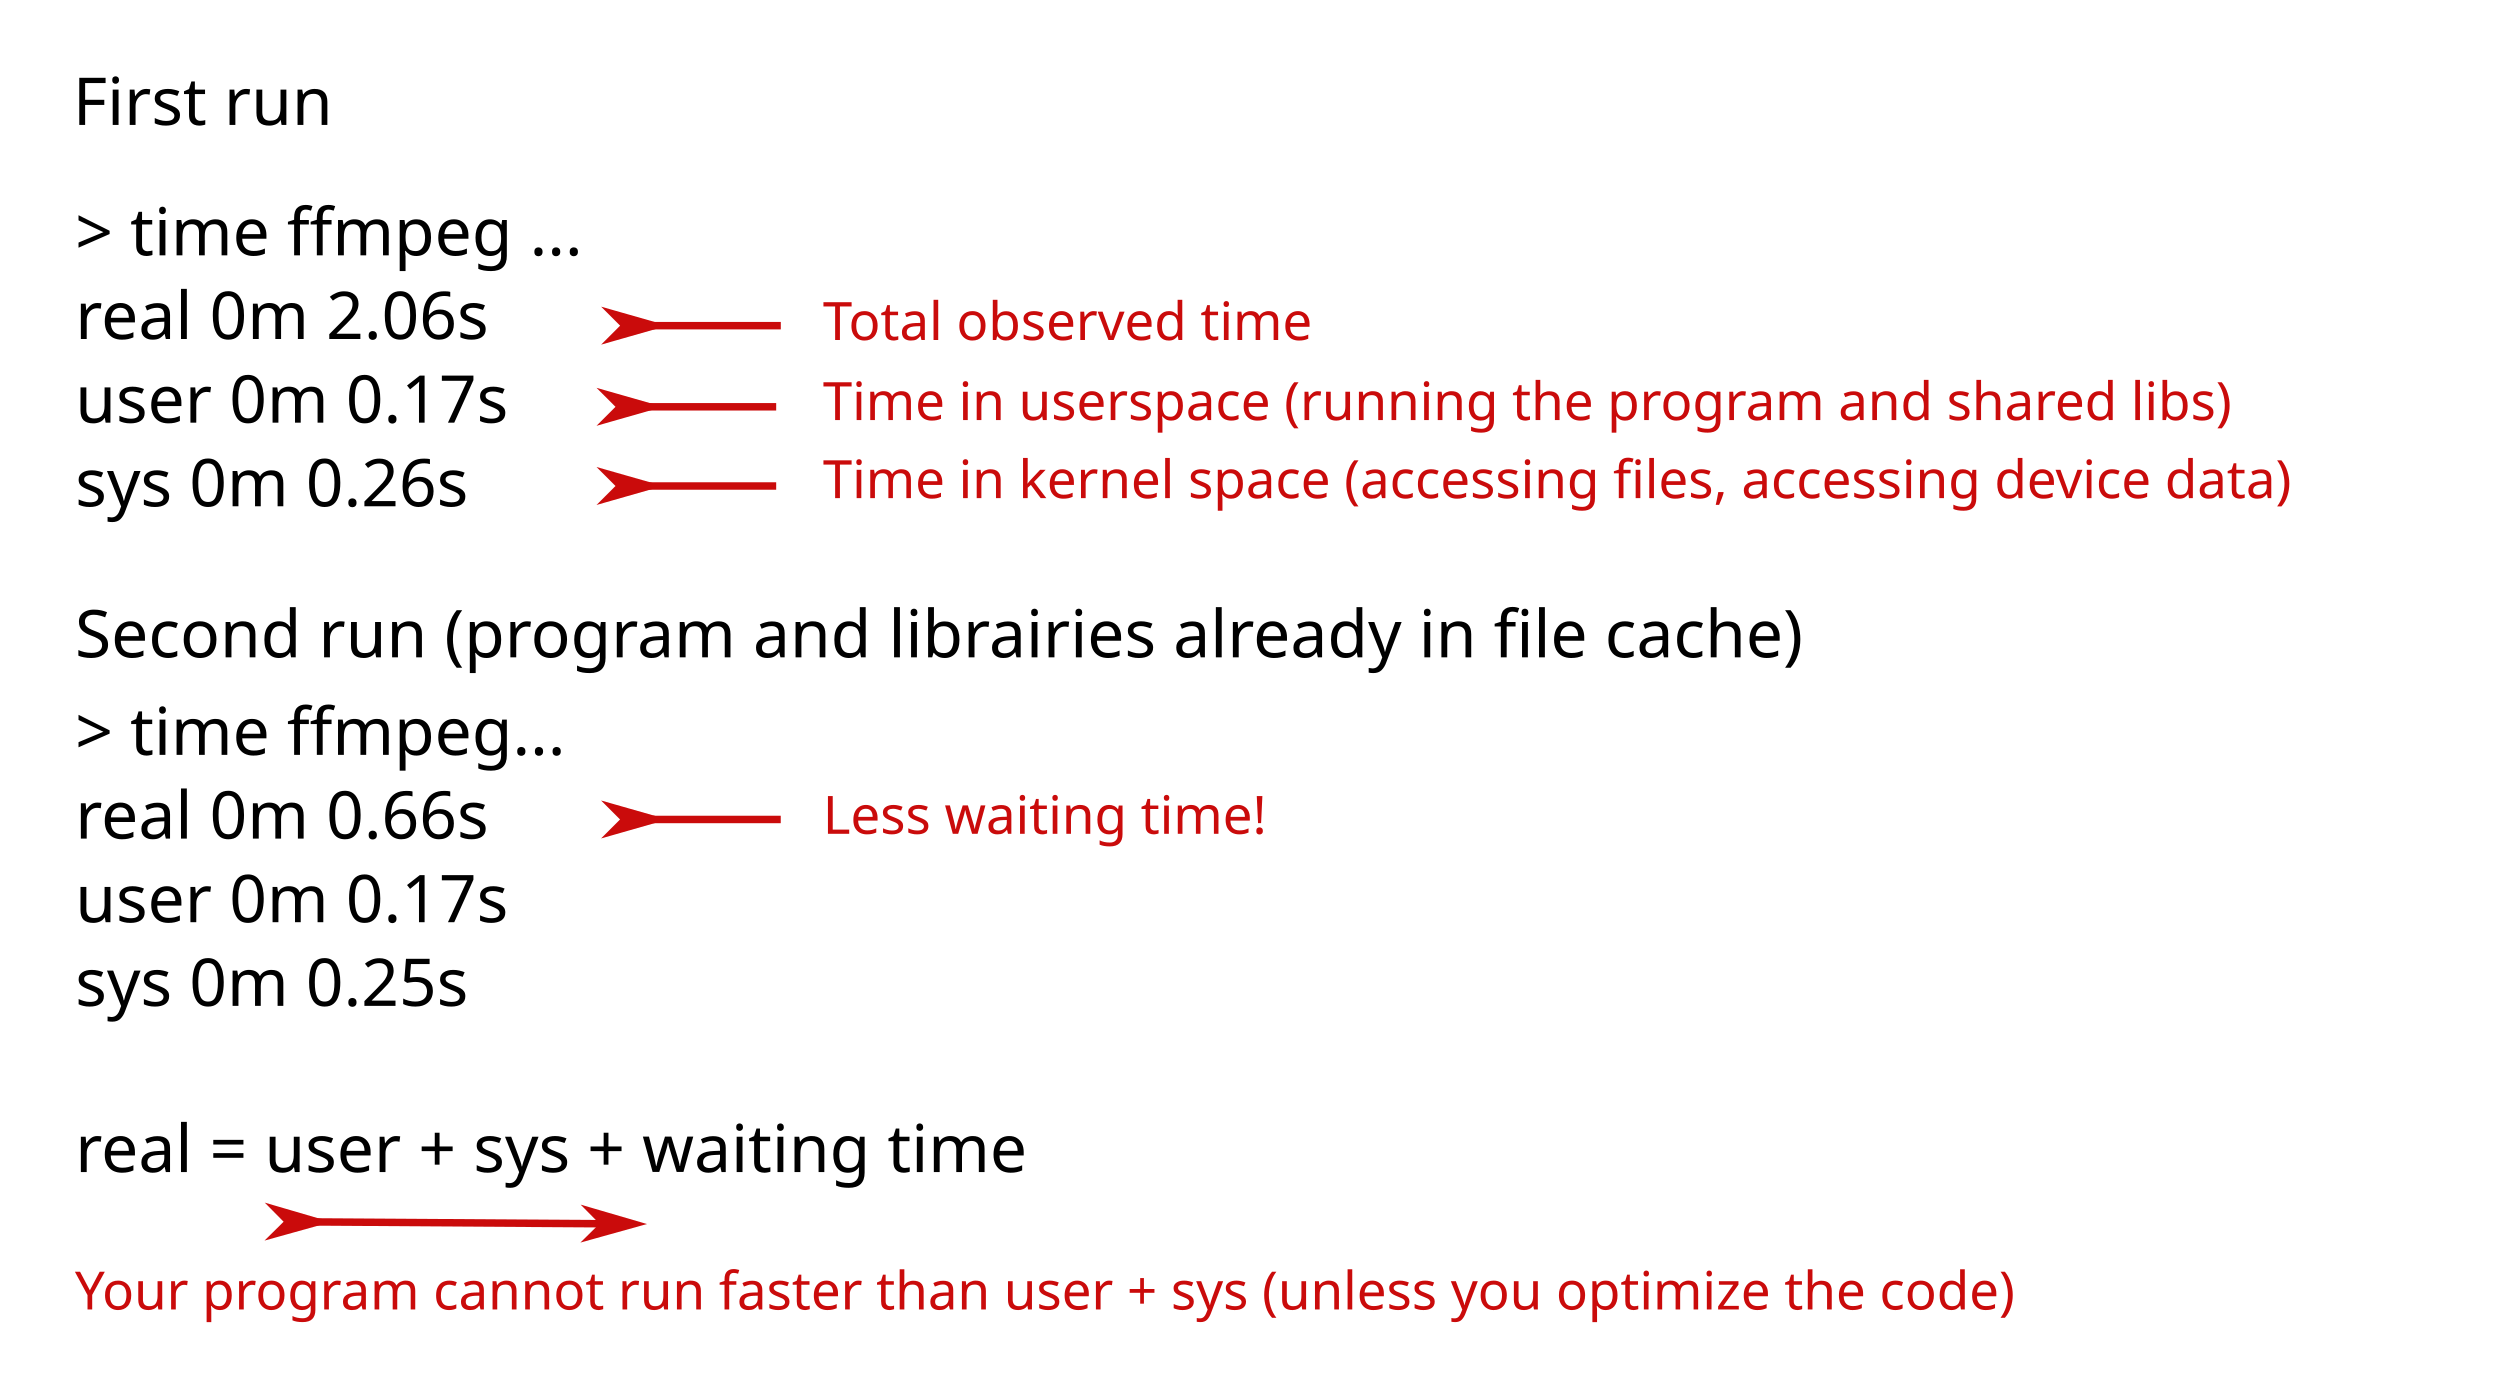
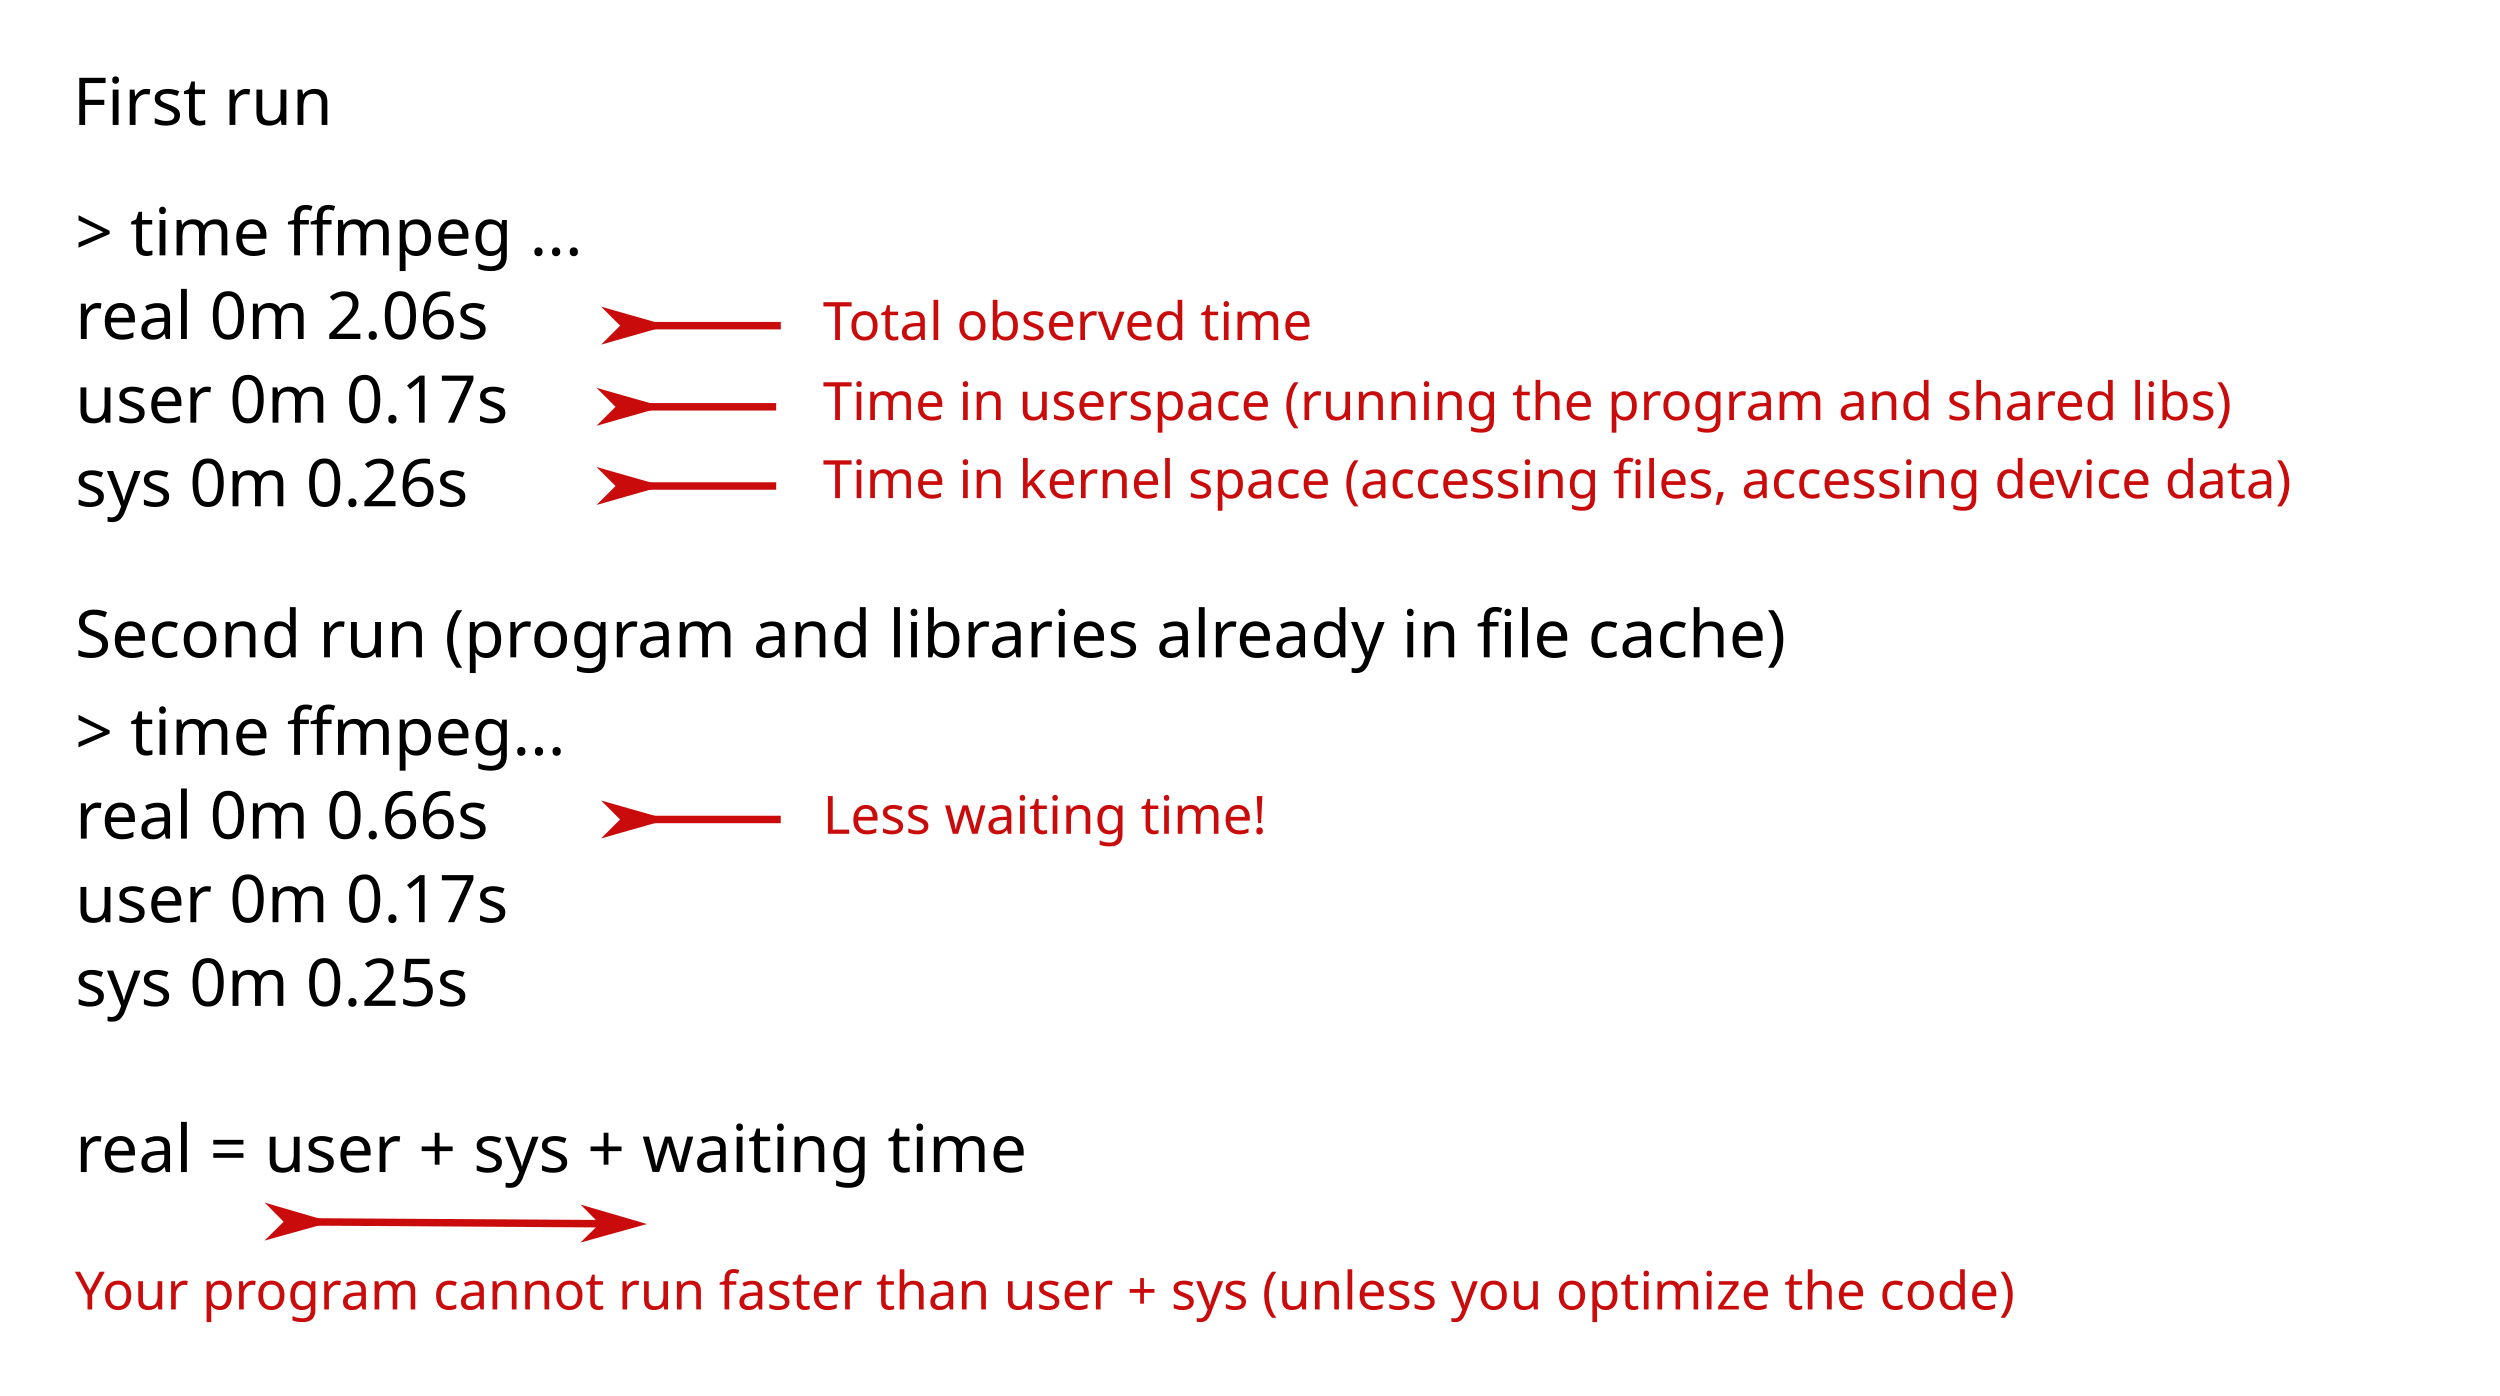
<svg xmlns="http://www.w3.org/2000/svg" width="334.216mm" height="186.528mm" viewBox="0 0 334.216 186.528" version="1.1" id="svg8">
  <defs id="defs2">
    <marker style="overflow:visible" id="marker3024" refX="0" refY="0" orient="auto">
      <path transform="matrix(0.4,0,0,0.4,4,0)" style="fill:#ca0b0b;fill-opacity:1;fill-rule:evenodd;stroke:#ca0b0b;stroke-width:1pt;stroke-opacity:1" d="M 0,0 5,-5 -12.5,0 5,5 Z" id="path3022" />
    </marker>
    <marker orient="auto" refY="0" refX="0" id="Arrow1Mstart" style="overflow:visible">
      <path id="path929" d="M 0,0 5,-5 -12.5,0 5,5 Z" style="fill:#ca0b0b;fill-opacity:1;fill-rule:evenodd;stroke:#ca0b0b;stroke-width:1pt;stroke-opacity:1" transform="matrix(0.4,0,0,0.4,4,0)" />
    </marker>
    <marker orient="auto" refY="0" refX="0" id="Arrow1Lstart" style="overflow:visible">
      <path id="path923" d="M 0,0 5,-5 -12.5,0 5,5 Z" style="fill:#000000;fill-opacity:1;fill-rule:evenodd;stroke:#000000;stroke-width:1pt;stroke-opacity:1" transform="matrix(0.8,0,0,0.8,10,0)" />
    </marker>
    <marker orient="auto" refY="0" refX="0" id="Arrow1Lend" style="overflow:visible">
      <path id="path926" d="M 0,0 5,-5 -12.5,0 5,5 Z" style="fill:#000000;fill-opacity:1;fill-rule:evenodd;stroke:#000000;stroke-width:1pt;stroke-opacity:1" transform="matrix(-0.8,0,0,-0.8,-10,0)" />
    </marker>
    <marker orient="auto" refY="0" refX="0" id="Arrow1Mstart-8" style="overflow:visible">
      <path id="path929-3" d="M 0,0 5,-5 -12.5,0 5,5 Z" style="fill:#ca0b0b;fill-opacity:1;fill-rule:evenodd;stroke:#ca0b0b;stroke-width:1pt;stroke-opacity:1" transform="matrix(0.4,0,0,0.4,4,0)" />
    </marker>
    <marker orient="auto" refY="0" refX="0" id="Arrow1Mstart-8-0" style="overflow:visible">
      <path id="path929-3-7" d="M 0,0 5,-5 -12.5,0 5,5 Z" style="fill:#ca0b0b;fill-opacity:1;fill-rule:evenodd;stroke:#ca0b0b;stroke-width:1pt;stroke-opacity:1" transform="matrix(0.4,0,0,0.4,4,0)" />
    </marker>
    <marker orient="auto" refY="0" refX="0" id="Arrow1Mstart-1" style="overflow:visible">
      <path id="path929-7" d="M 0,0 5,-5 -12.5,0 5,5 Z" style="fill:#ca0b0b;fill-opacity:1;fill-rule:evenodd;stroke:#ca0b0b;stroke-width:1pt;stroke-opacity:1" transform="matrix(0.4,0,0,0.4,4,0)" />
    </marker>
    <marker orient="auto" refY="0" refX="0" id="Arrow1Mstart-6" style="overflow:visible">
      <path id="path929-5" d="M 0,0 5,-5 -12.5,0 5,5 Z" style="fill:#ca0b0b;fill-opacity:1;fill-rule:evenodd;stroke:#ca0b0b;stroke-width:1pt;stroke-opacity:1" transform="matrix(0.4,0,0,0.4,4,0)" />
    </marker>
  </defs>
  <g id="layer1" transform="translate(-2.792009,-8.111828)">
    <text xml:space="preserve" style="font-style:normal;font-variant:normal;font-weight:normal;font-stretch:normal;font-size:8.819px;line-height:125%;font-family:Sans;-inkscape-font-specification:'Sans, Normal';font-variant-ligatures:normal;font-variant-caps:normal;font-variant-numeric:normal;font-feature-settings:normal;text-align:start;letter-spacing:0px;word-spacing:0px;writing-mode:lr-tb;text-anchor:start;fill:#000000;fill-opacity:1;stroke:none;stroke-width:0.265px;stroke-linecap:butt;stroke-linejoin:miter;stroke-opacity:1" x="12.851" y="42.244" id="text817">
      <tspan id="tspan815" x="12.851" y="42.244" style="font-style:normal;font-variant:normal;font-weight:normal;font-stretch:normal;font-size:8.819px;font-family:'Courier 10 Pitch';-inkscape-font-specification:'Courier 10 Pitch, Normal';font-variant-ligatures:normal;font-variant-caps:normal;font-variant-numeric:normal;font-feature-settings:normal;text-align:start;writing-mode:lr-tb;text-anchor:start;stroke-width:0.265px">&gt; time ffmpeg ...</tspan>
      <tspan x="12.851" y="53.429" style="font-style:normal;font-variant:normal;font-weight:normal;font-stretch:normal;font-size:8.819px;font-family:'Courier 10 Pitch';-inkscape-font-specification:'Courier 10 Pitch, Normal';font-variant-ligatures:normal;font-variant-caps:normal;font-variant-numeric:normal;font-feature-settings:normal;text-align:start;writing-mode:lr-tb;text-anchor:start;stroke-width:0.265px" id="tspan831">real	0m 2.06s</tspan>
      <tspan x="12.851" y="64.614" style="font-style:normal;font-variant:normal;font-weight:normal;font-stretch:normal;font-size:8.819px;font-family:'Courier 10 Pitch';-inkscape-font-specification:'Courier 10 Pitch, Normal';font-variant-ligatures:normal;font-variant-caps:normal;font-variant-numeric:normal;font-feature-settings:normal;text-align:start;writing-mode:lr-tb;text-anchor:start;stroke-width:0.265px" id="tspan819">user	0m 0.17s</tspan>
      <tspan x="12.851" y="75.798" style="font-style:normal;font-variant:normal;font-weight:normal;font-stretch:normal;font-size:8.819px;font-family:'Courier 10 Pitch';-inkscape-font-specification:'Courier 10 Pitch, Normal';font-variant-ligatures:normal;font-variant-caps:normal;font-variant-numeric:normal;font-feature-settings:normal;text-align:start;writing-mode:lr-tb;text-anchor:start;stroke-width:0.265px" id="tspan821">sys	0m 0.26s</tspan>
      <tspan x="12.851" y="86.983" style="font-style:normal;font-variant:normal;font-weight:normal;font-stretch:normal;font-size:8.819px;font-family:'Courier 10 Pitch';-inkscape-font-specification:'Courier 10 Pitch, Normal';font-variant-ligatures:normal;font-variant-caps:normal;font-variant-numeric:normal;font-feature-settings:normal;text-align:start;writing-mode:lr-tb;text-anchor:start;stroke-width:0.265px" id="tspan823" />
      <tspan x="12.851" y="98.007" style="font-style:normal;font-variant:normal;font-weight:normal;font-stretch:normal;font-size:8.819px;font-family:'Courier 10 Pitch';-inkscape-font-specification:'Courier 10 Pitch, Normal';font-variant-ligatures:normal;font-variant-caps:normal;font-variant-numeric:normal;font-feature-settings:normal;text-align:start;writing-mode:lr-tb;text-anchor:start;stroke-width:0.265px" id="tspan833" />
      <tspan x="12.851" y="109.032" style="font-style:normal;font-variant:normal;font-weight:normal;font-stretch:normal;font-size:8.819px;font-family:'Courier 10 Pitch';-inkscape-font-specification:'Courier 10 Pitch, Normal';font-variant-ligatures:normal;font-variant-caps:normal;font-variant-numeric:normal;font-feature-settings:normal;text-align:start;writing-mode:lr-tb;text-anchor:start;stroke-width:0.265px" id="tspan843">&gt; time ffmpeg...</tspan>
      <tspan x="12.851" y="120.216" style="font-style:normal;font-variant:normal;font-weight:normal;font-stretch:normal;font-size:8.819px;font-family:'Courier 10 Pitch';-inkscape-font-specification:'Courier 10 Pitch, Normal';font-variant-ligatures:normal;font-variant-caps:normal;font-variant-numeric:normal;font-feature-settings:normal;text-align:start;writing-mode:lr-tb;text-anchor:start;stroke-width:0.265px" id="tspan825">real	0m 0.66s</tspan>
      <tspan x="12.851" y="131.401" style="font-style:normal;font-variant:normal;font-weight:normal;font-stretch:normal;font-size:8.819px;font-family:'Courier 10 Pitch';-inkscape-font-specification:'Courier 10 Pitch, Normal';font-variant-ligatures:normal;font-variant-caps:normal;font-variant-numeric:normal;font-feature-settings:normal;text-align:start;writing-mode:lr-tb;text-anchor:start;stroke-width:0.265px" id="tspan827">user	0m 0.17s</tspan>
      <tspan x="12.851" y="142.586" style="font-style:normal;font-variant:normal;font-weight:normal;font-stretch:normal;font-size:8.819px;font-family:'Courier 10 Pitch';-inkscape-font-specification:'Courier 10 Pitch, Normal';font-variant-ligatures:normal;font-variant-caps:normal;font-variant-numeric:normal;font-feature-settings:normal;text-align:start;writing-mode:lr-tb;text-anchor:start;stroke-width:0.265px" id="tspan829">sys	0m 0.25s</tspan>
      <tspan x="12.851" y="153.771" style="font-style:normal;font-variant:normal;font-weight:normal;font-stretch:normal;font-size:8.819px;font-family:'Courier 10 Pitch';-inkscape-font-specification:'Courier 10 Pitch, Normal';font-variant-ligatures:normal;font-variant-caps:normal;font-variant-numeric:normal;font-feature-settings:normal;text-align:start;writing-mode:lr-tb;text-anchor:start;stroke-width:0.265px" id="tspan835" />
      <tspan x="12.851" y="164.795" style="font-style:normal;font-variant:normal;font-weight:normal;font-stretch:normal;font-size:8.819px;font-family:sans-serif;-inkscape-font-specification:'sans-serif, Normal';font-variant-ligatures:normal;font-variant-caps:normal;font-variant-numeric:normal;font-feature-settings:normal;text-align:start;writing-mode:lr-tb;text-anchor:start;stroke-width:0.265px" id="tspan837">real = user + sys + waiting time</tspan>
    </text>
    <text xml:space="preserve" style="font-style:normal;font-variant:normal;font-weight:normal;font-stretch:normal;font-size:8.819px;line-height:125%;font-family:Sans;-inkscape-font-specification:'Sans, Normal';font-variant-ligatures:normal;font-variant-caps:normal;font-variant-numeric:normal;font-feature-settings:normal;text-align:start;letter-spacing:0px;word-spacing:0px;writing-mode:lr-tb;text-anchor:start;fill:#000000;fill-opacity:1;stroke:none;stroke-width:0.265px;stroke-linecap:butt;stroke-linejoin:miter;stroke-opacity:1" x="12.533" y="24.813" id="text841">
      <tspan id="tspan839" x="12.533" y="24.813" style="fill:#000000;fill-opacity:1;stroke:none;stroke-width:0.265px;stroke-opacity:1">First run</tspan>
    </text>
    <text xml:space="preserve" style="font-style:normal;font-variant:normal;font-weight:normal;font-stretch:normal;font-size:8.819px;line-height:125%;font-family:Sans;-inkscape-font-specification:'Sans, Normal';font-variant-ligatures:normal;font-variant-caps:normal;font-variant-numeric:normal;font-feature-settings:normal;text-align:start;letter-spacing:0px;word-spacing:0px;writing-mode:lr-tb;text-anchor:start;fill:#000000;fill-opacity:1;stroke:none;stroke-width:0.265px;stroke-linecap:butt;stroke-linejoin:miter;stroke-opacity:1" x="12.817" y="95.987" id="text841-7">
-       <tspan id="tspan839-4" x="12.817" y="95.987" style="fill:#000000;fill-opacity:1;stroke-width:0.265px">Second run (program and librairies already in file cache)</tspan>
+       <tspan id="tspan839-4" x="12.817" y="95.987" style="fill:#000000;fill-opacity:1;stroke-width:0.265px">Second run (program and libraries already in file cache)</tspan>
    </text>
    <text xml:space="preserve" style="font-style:normal;font-variant:normal;font-weight:normal;font-stretch:normal;font-size:8.819px;line-height:125%;font-family:Sans;-inkscape-font-specification:'Sans, Normal';font-variant-ligatures:normal;font-variant-caps:normal;font-variant-numeric:normal;font-feature-settings:normal;text-align:start;letter-spacing:0px;word-spacing:0px;writing-mode:lr-tb;text-anchor:start;fill:#000000;fill-opacity:1;stroke:none;stroke-width:0.265px;stroke-linecap:butt;stroke-linejoin:miter;stroke-opacity:1" x="112.796" y="64.267" id="text841-4">
      <tspan x="112.796" y="64.267" style="font-style:normal;font-variant:normal;font-weight:normal;font-stretch:normal;font-size:7.056px;font-family:Sans;-inkscape-font-specification:'Sans, Normal';font-variant-ligatures:normal;font-variant-caps:normal;font-variant-numeric:normal;font-feature-settings:normal;text-align:start;writing-mode:lr-tb;text-anchor:start;fill:#ca0b0b;fill-opacity:1;stroke-width:0.265px" id="tspan881">Time in userspace (running the program and shared libs)</tspan>
    </text>
    <text xml:space="preserve" style="font-style:normal;font-variant:normal;font-weight:normal;font-stretch:normal;font-size:8.819px;line-height:125%;font-family:Sans;-inkscape-font-specification:'Sans, Normal';font-variant-ligatures:normal;font-variant-caps:normal;font-variant-numeric:normal;font-feature-settings:normal;text-align:start;letter-spacing:0px;word-spacing:0px;writing-mode:lr-tb;text-anchor:start;fill:#000000;fill-opacity:1;stroke:none;stroke-width:0.265px;stroke-linecap:butt;stroke-linejoin:miter;stroke-opacity:1" x="112.796" y="74.702" id="text841-4-6">
      <tspan x="112.796" y="74.702" style="font-style:normal;font-variant:normal;font-weight:normal;font-stretch:normal;font-size:7.056px;font-family:Sans;-inkscape-font-specification:'Sans, Normal';font-variant-ligatures:normal;font-variant-caps:normal;font-variant-numeric:normal;font-feature-settings:normal;text-align:start;writing-mode:lr-tb;text-anchor:start;fill:#ca0b0b;fill-opacity:1;stroke-width:0.265px" id="tspan881-8">Time in kernel space (accessing files, accessing device data)</tspan>
    </text>
    <text xml:space="preserve" style="font-style:normal;font-variant:normal;font-weight:normal;font-stretch:normal;font-size:8.819px;line-height:125%;font-family:Sans;-inkscape-font-specification:'Sans, Normal';font-variant-ligatures:normal;font-variant-caps:normal;font-variant-numeric:normal;font-feature-settings:normal;text-align:start;letter-spacing:0px;word-spacing:0px;writing-mode:lr-tb;text-anchor:start;fill:#000000;fill-opacity:1;stroke:none;stroke-width:0.265px;stroke-linecap:butt;stroke-linejoin:miter;stroke-opacity:1" x="112.796" y="53.561" id="text841-4-4">
      <tspan x="112.796" y="53.561" style="font-style:normal;font-variant:normal;font-weight:normal;font-stretch:normal;font-size:7.056px;font-family:Sans;-inkscape-font-specification:'Sans, Normal';font-variant-ligatures:normal;font-variant-caps:normal;font-variant-numeric:normal;font-feature-settings:normal;text-align:start;writing-mode:lr-tb;text-anchor:start;fill:#ca0b0b;fill-opacity:1;stroke-width:0.265px" id="tspan881-89">Total observed time</tspan>
    </text>
    <path style="fill:none;fill-rule:evenodd;stroke:#ca0b0b;stroke-width:1;stroke-linecap:butt;stroke-linejoin:miter;stroke-miterlimit:4;stroke-dasharray:none;stroke-opacity:1;marker-end:url(#Arrow1Mstart)" d="m 107.175,51.647 c -16.838,0 -17.105,0 -17.105,0 v 0" id="path921" />
    <path style="fill:none;fill-rule:evenodd;stroke:#ca0b0b;stroke-width:1;stroke-linecap:butt;stroke-linejoin:miter;stroke-miterlimit:4;stroke-dasharray:none;stroke-opacity:1;marker-end:url(#Arrow1Mstart-8)" d="m 106.557,62.497 c -16.838,0 -17.105,0 -17.105,0 v 0" id="path921-7" />
    <path style="fill:none;fill-rule:evenodd;stroke:#ca0b0b;stroke-width:1;stroke-linecap:butt;stroke-linejoin:miter;stroke-miterlimit:4;stroke-dasharray:none;stroke-opacity:1;marker-end:url(#Arrow1Mstart-8-0)" d="m 106.557,73.081 c -16.838,0 -17.105,0 -17.105,0 v 0" id="path921-7-1" />
    <text xml:space="preserve" style="font-style:normal;font-variant:normal;font-weight:normal;font-stretch:normal;font-size:8.819px;line-height:125%;font-family:Sans;-inkscape-font-specification:'Sans, Normal';font-variant-ligatures:normal;font-variant-caps:normal;font-variant-numeric:normal;font-feature-settings:normal;text-align:start;letter-spacing:0px;word-spacing:0px;writing-mode:lr-tb;text-anchor:start;fill:#000000;fill-opacity:1;stroke:none;stroke-width:0.265px;stroke-linecap:butt;stroke-linejoin:miter;stroke-opacity:1" x="108.511" y="173.521" id="text1893">
      <tspan id="tspan1891" x="108.511" y="181.325" style="stroke-width:0.265px" />
    </text>
    <path style="fill:none;fill-rule:evenodd;stroke:#ca0b0b;stroke-width:1;stroke-linecap:butt;stroke-linejoin:miter;stroke-miterlimit:4;stroke-dasharray:none;stroke-opacity:1;marker-start:url(#marker3024);marker-end:url(#Arrow1Mstart-1)" d="m 87.313,171.735 -42.229,-0.267 v 0" id="path921-8" />
    <text xml:space="preserve" style="font-style:normal;font-variant:normal;font-weight:normal;font-stretch:normal;font-size:8.819px;line-height:125%;font-family:Sans;-inkscape-font-specification:'Sans, Normal';font-variant-ligatures:normal;font-variant-caps:normal;font-variant-numeric:normal;font-feature-settings:normal;text-align:start;letter-spacing:0px;word-spacing:0px;writing-mode:lr-tb;text-anchor:start;fill:#000000;fill-opacity:1;stroke:none;stroke-width:0.265px;stroke-linecap:butt;stroke-linejoin:miter;stroke-opacity:1" x="12.806" y="183.172" id="text841-4-4-2">
      <tspan x="12.806" y="183.172" style="font-style:normal;font-variant:normal;font-weight:normal;font-stretch:normal;font-size:7.056px;font-family:Sans;-inkscape-font-specification:'Sans, Normal';font-variant-ligatures:normal;font-variant-caps:normal;font-variant-numeric:normal;font-feature-settings:normal;text-align:start;writing-mode:lr-tb;text-anchor:start;fill:#ca0b0b;fill-opacity:1;stroke-width:0.265px" id="tspan881-89-9">Your program cannot run faster than user + sys (unless you optimize the code)</tspan>
    </text>
    <text xml:space="preserve" style="font-style:normal;font-variant:normal;font-weight:normal;font-stretch:normal;font-size:8.819px;line-height:125%;font-family:Sans;-inkscape-font-specification:'Sans, Normal';font-variant-ligatures:normal;font-variant-caps:normal;font-variant-numeric:normal;font-feature-settings:normal;text-align:start;letter-spacing:0px;word-spacing:0px;writing-mode:lr-tb;text-anchor:start;fill:#000000;fill-opacity:1;stroke:none;stroke-width:0.265px;stroke-linecap:butt;stroke-linejoin:miter;stroke-opacity:1" x="112.788" y="119.578" id="text841-4-4-9">
      <tspan x="112.788" y="119.578" style="font-style:normal;font-variant:normal;font-weight:normal;font-stretch:normal;font-size:7.056px;font-family:Sans;-inkscape-font-specification:'Sans, Normal';font-variant-ligatures:normal;font-variant-caps:normal;font-variant-numeric:normal;font-feature-settings:normal;text-align:start;writing-mode:lr-tb;text-anchor:start;fill:#ca0b0b;fill-opacity:1;stroke-width:0.265px" id="tspan881-89-4">Less waiting time!</tspan>
    </text>
    <path style="fill:none;fill-rule:evenodd;stroke:#ca0b0b;stroke-width:1;stroke-linecap:butt;stroke-linejoin:miter;stroke-miterlimit:4;stroke-dasharray:none;stroke-opacity:1;marker-end:url(#Arrow1Mstart-6)" d="m 107.167,117.663 c -16.838,0 -17.105,0 -17.105,0 v 0" id="path921-3" />
  </g>
</svg>
